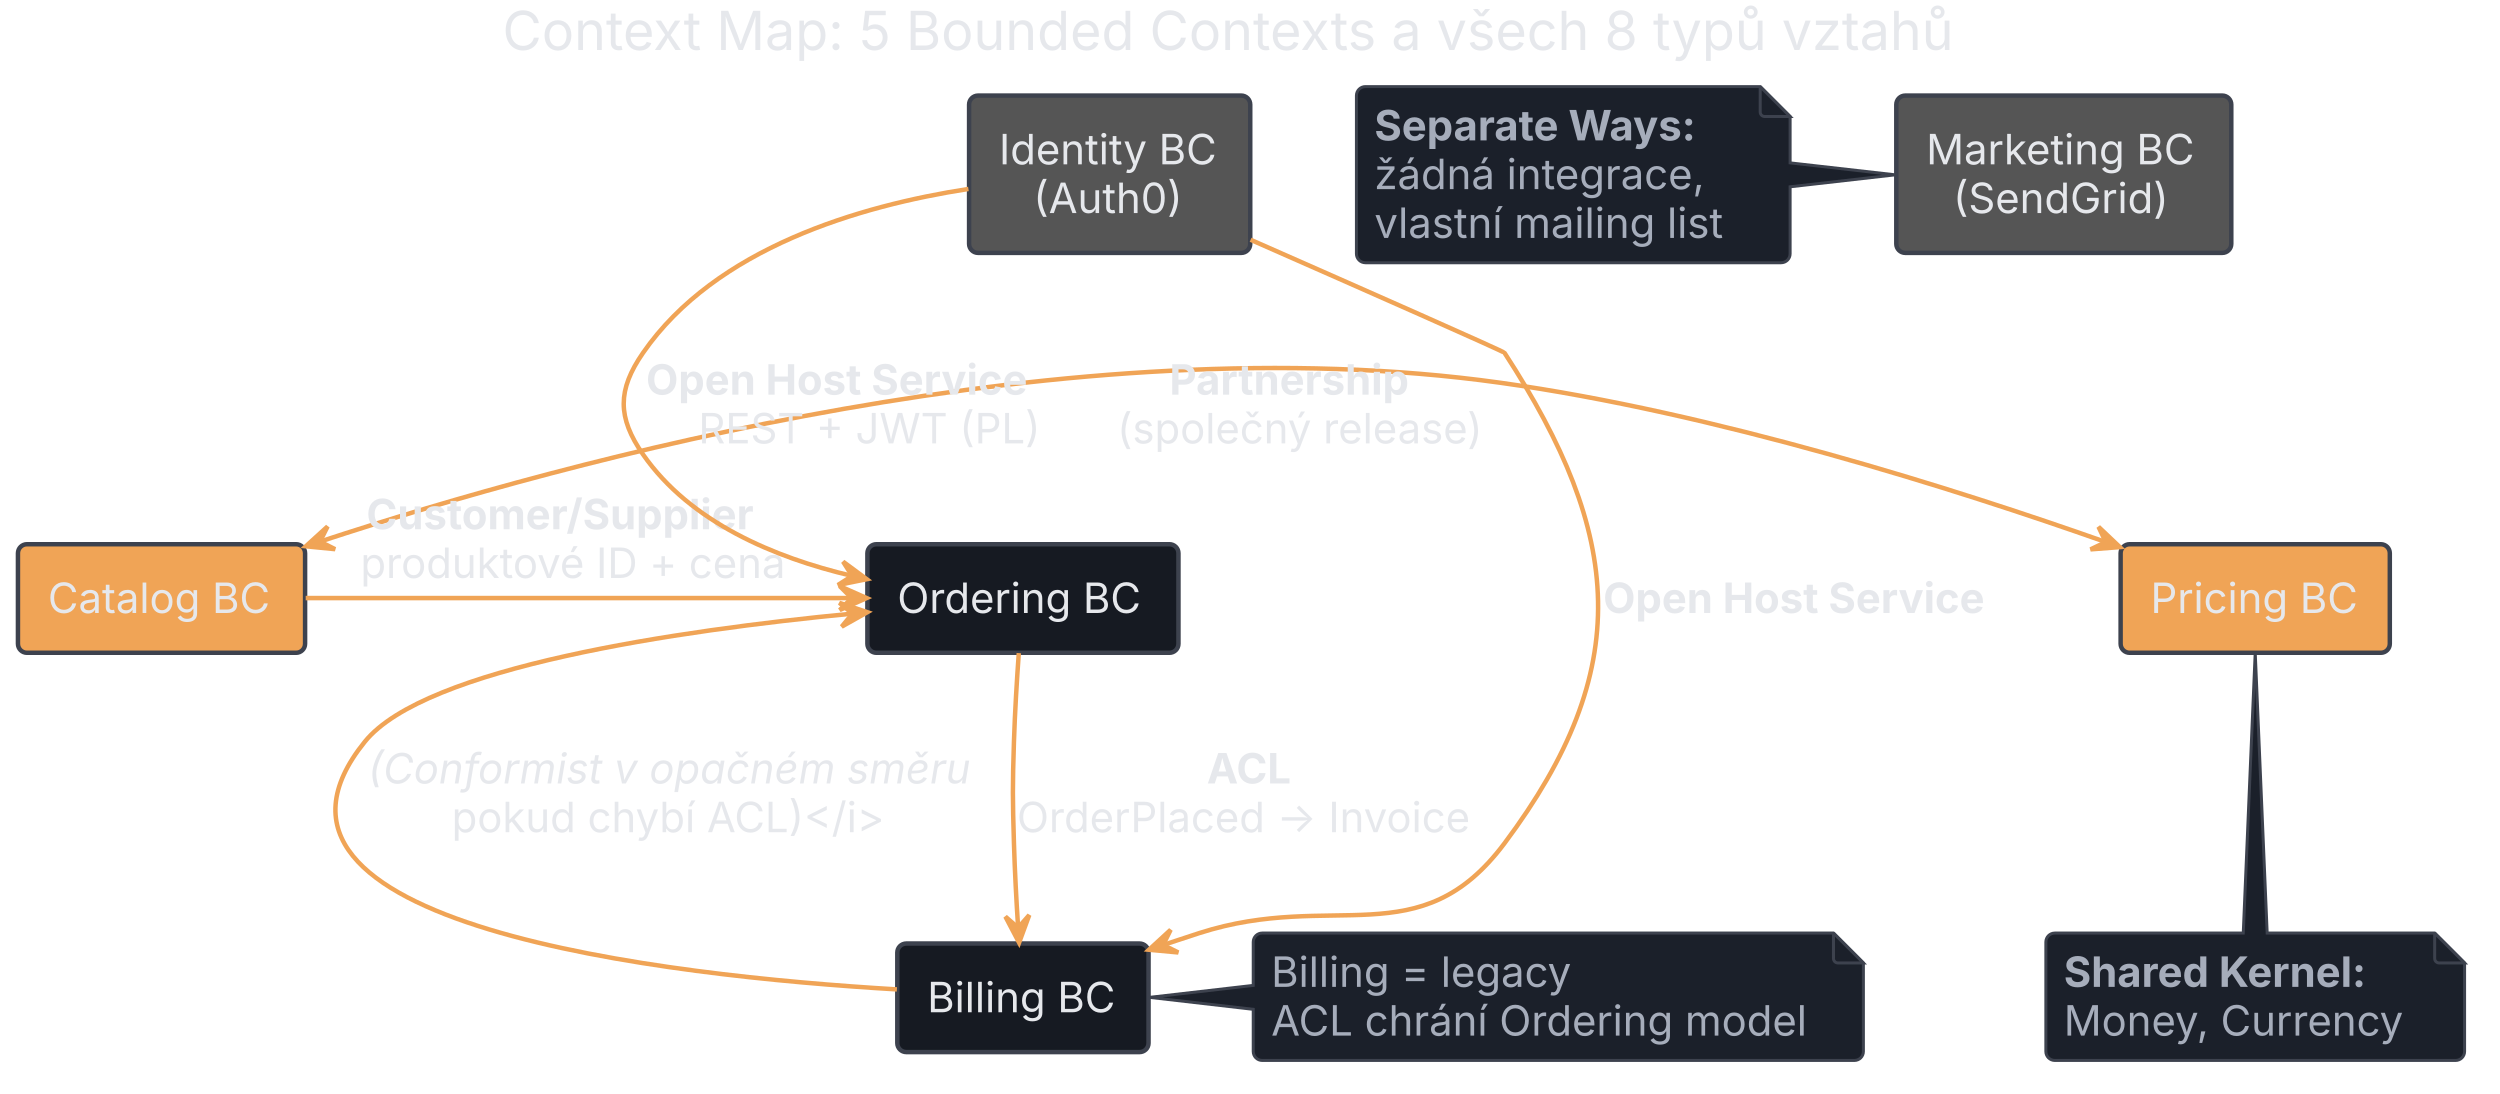
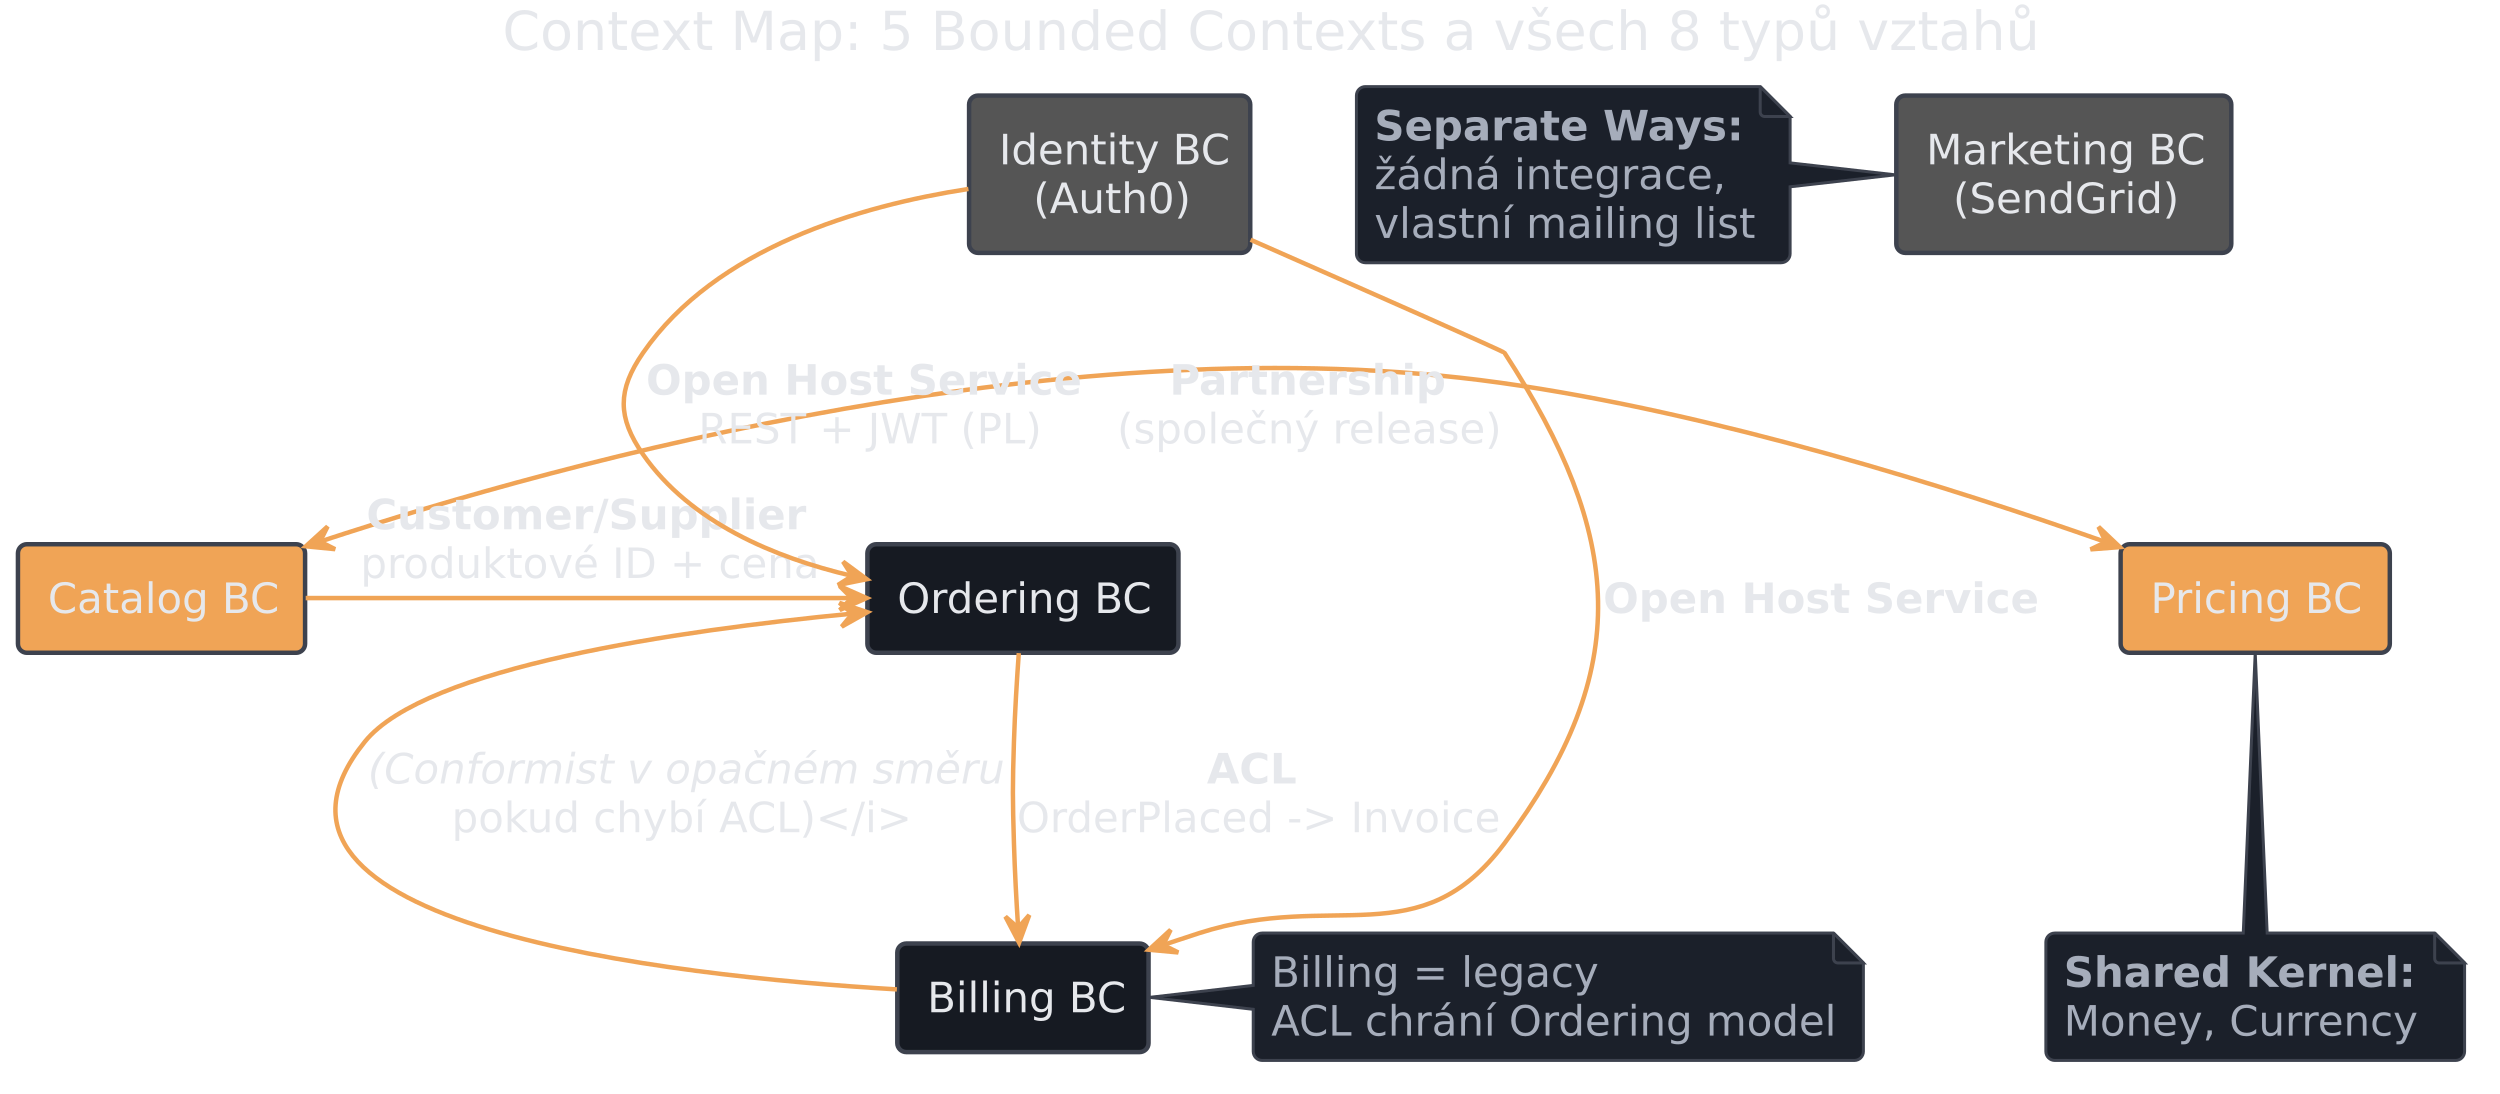
<svg xmlns="http://www.w3.org/2000/svg" contentScriptType="application/ecmascript" contentStyleType="text/css" height="571.875px" preserveAspectRatio="none" style="width:1306px;height:571px;background:#11141A;" version="1.1" viewBox="0 0 1306 571" width="1306.25px" zoomAndPan="magnify">
  <defs />
  <g>
-     <text fill="#E6E8EC" font-family="Inter, ui-sans-serif, system-ui, -apple-system, sans-serif" font-size="28.125" lengthAdjust="spacingAndGlyphs" textLength="790.625" x="262.5" y="26.106">Context Map: 5 Bounded Contexts a všech 8 typů vztahů</text>
+     <text fill="#E6E8EC" font-family="DejaVu Sans" font-size="28.125" lengthAdjust="spacingAndGlyphs" textLength="790.625" x="262.5" y="26.106">Context Map: 5 Bounded Contexts a všech 8 typů vztahů</text>
    <rect fill="#F0A456" height="56.714" rx="4.688" ry="4.688" style="stroke: #3D424E; stroke-width: 2.344;" width="150" x="9.375" y="284.302" />
-     <text fill="#E6E8EC" font-family="Inter, ui-sans-serif, system-ui, -apple-system, sans-serif" font-size="21.875" lengthAdjust="spacingAndGlyphs" textLength="118.75" x="25" y="320.232">Catalog BC</text>
+     <text fill="#E6E8EC" font-family="DejaVu Sans" font-size="21.875" lengthAdjust="spacingAndGlyphs" textLength="118.75" x="25" y="320.232">Catalog BC</text>
    <rect fill="#F0A456" height="56.714" rx="4.688" ry="4.688" style="stroke: #3D424E; stroke-width: 2.344;" width="140.625" x="1107.812" y="284.302" />
-     <text fill="#E6E8EC" font-family="Inter, ui-sans-serif, system-ui, -apple-system, sans-serif" font-size="21.875" lengthAdjust="spacingAndGlyphs" textLength="109.375" x="1123.438" y="320.232">Pricing BC</text>
+     <text fill="#E6E8EC" font-family="DejaVu Sans" font-size="21.875" lengthAdjust="spacingAndGlyphs" textLength="109.375" x="1123.438" y="320.232">Pricing BC</text>
    <rect fill="#161A22" height="56.714" rx="4.688" ry="4.688" style="stroke: #3D424E; stroke-width: 2.344;" width="162.5" x="453.125" y="284.302" />
-     <text fill="#E6E8EC" font-family="Inter, ui-sans-serif, system-ui, -apple-system, sans-serif" font-size="21.875" lengthAdjust="spacingAndGlyphs" textLength="131.25" x="468.75" y="320.232">Ordering BC</text>
+     <text fill="#E6E8EC" font-family="DejaVu Sans" font-size="21.875" lengthAdjust="spacingAndGlyphs" textLength="131.25" x="468.75" y="320.232">Ordering BC</text>
    <rect fill="#161A22" height="56.714" rx="4.688" ry="4.688" style="stroke: #3D424E; stroke-width: 2.344;" width="131.25" x="468.75" y="492.896" />
-     <text fill="#E6E8EC" font-family="Inter, ui-sans-serif, system-ui, -apple-system, sans-serif" font-size="21.875" lengthAdjust="spacingAndGlyphs" textLength="100" x="484.375" y="528.825">Billing BC</text>
+     <text fill="#E6E8EC" font-family="DejaVu Sans" font-size="21.875" lengthAdjust="spacingAndGlyphs" textLength="100" x="484.375" y="528.825">Billing BC</text>
    <rect fill="#555555" height="82.178" rx="4.688" ry="4.688" style="stroke: #3D424E; stroke-width: 2.344;" width="146.875" x="506.25" y="49.927" />
-     <text fill="#E6E8EC" font-family="Inter, ui-sans-serif, system-ui, -apple-system, sans-serif" font-size="21.875" lengthAdjust="spacingAndGlyphs" textLength="115.625" x="521.875" y="85.857">Identity BC</text>
-     <text fill="#E6E8EC" font-family="Inter, ui-sans-serif, system-ui, -apple-system, sans-serif" font-size="21.875" lengthAdjust="spacingAndGlyphs" textLength="79.688" x="539.844" y="111.32">(Auth0)</text>
+     <text fill="#E6E8EC" font-family="DejaVu Sans" font-size="21.875" lengthAdjust="spacingAndGlyphs" textLength="115.625" x="521.875" y="85.857">Identity BC</text>
+     <text fill="#E6E8EC" font-family="DejaVu Sans" font-size="21.875" lengthAdjust="spacingAndGlyphs" textLength="79.688" x="539.844" y="111.32">(Auth0)</text>
    <path d="M1068.75,492.114 L1068.75,549.292 A4.688,4.688 0 0 0 1073.438,553.98 L1282.812,553.98 A4.688,4.688 0 0 0 1287.5,549.292 L1287.5,503.052 L1271.875,487.427 L1184.375,487.427 L1178.125,340.849 L1171.875,487.427 L1073.438,487.427 A4.688,4.688 0 0 0 1068.75,492.114 " fill="#1B202A" style="stroke: #3D424E; stroke-width: 1.562;" />
    <path d="M1271.875,487.427 L1271.875,500.708 A2.344,2.344 0 0 0 1274.219,503.052 L1287.5,503.052 L1271.875,487.427 " fill="#1B202A" style="stroke: #3D424E; stroke-width: 1.562;" />
-     <text fill="#A6ADBB" font-family="Inter, ui-sans-serif, system-ui, -apple-system, sans-serif" font-size="21.875" font-weight="bold" lengthAdjust="spacingAndGlyphs" textLength="185.938" x="1078.125" y="515.544">Shared Kernel:</text>
-     <text fill="#A6ADBB" font-family="Inter, ui-sans-serif, system-ui, -apple-system, sans-serif" font-size="21.875" lengthAdjust="spacingAndGlyphs" textLength="181.25" x="1078.125" y="541.008">Money, Currency</text>
+     <text fill="#A6ADBB" font-family="DejaVu Sans" font-size="21.875" font-weight="bold" lengthAdjust="spacingAndGlyphs" textLength="185.938" x="1078.125" y="515.544">Shared Kernel:</text>
+     <text fill="#A6ADBB" font-family="DejaVu Sans" font-size="21.875" lengthAdjust="spacingAndGlyphs" textLength="181.25" x="1078.125" y="541.008">Money, Currency</text>
    <path d="M654.688,492.114 L654.688,514.77 L600.469,521.02 L654.688,527.27 L654.688,549.292 A4.688,4.688 0 0 0 659.375,553.98 L968.75,553.98 A4.688,4.688 0 0 0 973.438,549.292 L973.438,503.052 L957.812,487.427 L659.375,487.427 A4.688,4.688 0 0 0 654.688,492.114 " fill="#1B202A" style="stroke: #3D424E; stroke-width: 1.562;" />
    <path d="M957.812,487.427 L957.812,500.708 A2.344,2.344 0 0 0 960.156,503.052 L973.438,503.052 L957.812,487.427 " fill="#1B202A" style="stroke: #3D424E; stroke-width: 1.562;" />
-     <text fill="#A6ADBB" font-family="Inter, ui-sans-serif, system-ui, -apple-system, sans-serif" font-size="21.875" lengthAdjust="spacingAndGlyphs" textLength="162.5" x="664.062" y="515.544">Billing = legacy</text>
-     <text fill="#A6ADBB" font-family="Inter, ui-sans-serif, system-ui, -apple-system, sans-serif" font-size="21.875" lengthAdjust="spacingAndGlyphs" textLength="285.938" x="664.062" y="541.008">ACL chrání Ordering model</text>
+     <text fill="#A6ADBB" font-family="DejaVu Sans" font-size="21.875" lengthAdjust="spacingAndGlyphs" textLength="162.5" x="664.062" y="515.544">Billing = legacy</text>
+     <text fill="#A6ADBB" font-family="DejaVu Sans" font-size="21.875" lengthAdjust="spacingAndGlyphs" textLength="285.938" x="664.062" y="541.008">ACL chrání Ordering model</text>
    <rect fill="#555555" height="82.178" rx="4.688" ry="4.688" style="stroke: #3D424E; stroke-width: 2.344;" width="175" x="990.625" y="49.927" />
-     <text fill="#E6E8EC" font-family="Inter, ui-sans-serif, system-ui, -apple-system, sans-serif" font-size="21.875" lengthAdjust="spacingAndGlyphs" textLength="143.75" x="1006.25" y="85.857">Marketing BC</text>
-     <text fill="#E6E8EC" font-family="Inter, ui-sans-serif, system-ui, -apple-system, sans-serif" font-size="21.875" lengthAdjust="spacingAndGlyphs" textLength="115.625" x="1020.312" y="111.32">(SendGrid)</text>
+     <text fill="#E6E8EC" font-family="DejaVu Sans" font-size="21.875" lengthAdjust="spacingAndGlyphs" textLength="143.75" x="1006.25" y="85.857">Marketing BC</text>
+     <text fill="#E6E8EC" font-family="DejaVu Sans" font-size="21.875" lengthAdjust="spacingAndGlyphs" textLength="115.625" x="1020.312" y="111.32">(SendGrid)</text>
    <path d="M708.594,49.927 L708.594,132.568 A4.688,4.688 0 0 0 713.281,137.256 L930.469,137.256 A4.688,4.688 0 0 0 935.156,132.568 L935.156,97.583 L990.094,91.333 L935.156,85.083 L935.156,60.864 L919.531,45.239 L713.281,45.239 A4.688,4.688 0 0 0 708.594,49.927 " fill="#1B202A" style="stroke: #3D424E; stroke-width: 1.562;" />
    <path d="M919.531,45.239 L919.531,58.52 A2.344,2.344 0 0 0 921.875,60.864 L935.156,60.864 L919.531,45.239 " fill="#1B202A" style="stroke: #3D424E; stroke-width: 1.562;" />
-     <text fill="#A6ADBB" font-family="Inter, ui-sans-serif, system-ui, -apple-system, sans-serif" font-size="21.875" font-weight="bold" lengthAdjust="spacingAndGlyphs" textLength="193.75" x="717.969" y="73.357">Separate Ways:</text>
-     <text fill="#A6ADBB" font-family="Inter, ui-sans-serif, system-ui, -apple-system, sans-serif" font-size="21.875" lengthAdjust="spacingAndGlyphs" textLength="179.688" x="717.969" y="98.82">žádná integrace,</text>
-     <text fill="#A6ADBB" font-family="Inter, ui-sans-serif, system-ui, -apple-system, sans-serif" font-size="21.875" lengthAdjust="spacingAndGlyphs" textLength="184.375" x="717.969" y="124.284">vlastní mailing list</text>
+     <text fill="#A6ADBB" font-family="DejaVu Sans" font-size="21.875" font-weight="bold" lengthAdjust="spacingAndGlyphs" textLength="193.75" x="717.969" y="73.357">Separate Ways:</text>
+     <text fill="#A6ADBB" font-family="DejaVu Sans" font-size="21.875" lengthAdjust="spacingAndGlyphs" textLength="179.688" x="717.969" y="98.82">žádná integrace,</text>
+     <text fill="#A6ADBB" font-family="DejaVu Sans" font-size="21.875" lengthAdjust="spacingAndGlyphs" textLength="184.375" x="717.969" y="124.284">vlastní mailing list</text>
    <path d="M167.406,282.849 C298.203,239.911 560.328,168.724 783.594,199.927 C896,215.645 1021.344,255.38 1099.969,283.146 " fill="none" id="catalog-pricing" style="stroke: #F0A456; stroke-width: 2.344;" />
    <polygon fill="#F0A456" points="1107.422,285.802,1096.256,275.212,1100.059,283.191,1092.079,286.993,1107.422,285.802" style="stroke: #F0A456; stroke-width: 2.344;" />
    <polygon fill="#F0A456" points="159.75,285.38,175.065,286.89,167.166,282.923,171.133,275.024,159.75,285.38" style="stroke: #F0A456; stroke-width: 2.344;" />
-     <text fill="#E6E8EC" font-family="Inter, ui-sans-serif, system-ui, -apple-system, sans-serif" font-size="21.875" font-weight="bold" lengthAdjust="spacingAndGlyphs" textLength="143.75" x="610.938" y="206.169">Partnership</text>
-     <text fill="#E6E8EC" font-family="Inter, ui-sans-serif, system-ui, -apple-system, sans-serif" font-size="21.875" lengthAdjust="spacingAndGlyphs" textLength="198.438" x="583.594" y="231.633">(společný release)</text>
+     <text fill="#E6E8EC" font-family="DejaVu Sans" font-size="21.875" font-weight="bold" lengthAdjust="spacingAndGlyphs" textLength="143.75" x="610.938" y="206.169">Partnership</text>
+     <text fill="#E6E8EC" font-family="DejaVu Sans" font-size="21.875" lengthAdjust="spacingAndGlyphs" textLength="198.438" x="583.594" y="231.633">(společný release)</text>
    <path d="M159.688,312.427 C238.234,312.427 361.281,312.427 444.766,312.427 " fill="none" id="catalog-&gt;ordering" style="stroke: #F0A456; stroke-width: 2.344;" />
    <polygon fill="#F0A456" points="452.719,312.427,438.656,306.177,444.906,312.427,438.656,318.677,452.719,312.427" style="stroke: #F0A456; stroke-width: 2.344;" />
-     <text fill="#E6E8EC" font-family="Inter, ui-sans-serif, system-ui, -apple-system, sans-serif" font-size="21.875" font-weight="bold" lengthAdjust="spacingAndGlyphs" textLength="229.688" x="191.406" y="276.482">Customer/Supplier</text>
-     <text fill="#E6E8EC" font-family="Inter, ui-sans-serif, system-ui, -apple-system, sans-serif" font-size="21.875" lengthAdjust="spacingAndGlyphs" textLength="235.938" x="188.281" y="301.945">produktové ID + cena</text>
+     <text fill="#E6E8EC" font-family="DejaVu Sans" font-size="21.875" font-weight="bold" lengthAdjust="spacingAndGlyphs" textLength="229.688" x="191.406" y="276.482">Customer/Supplier</text>
+     <text fill="#E6E8EC" font-family="DejaVu Sans" font-size="21.875" lengthAdjust="spacingAndGlyphs" textLength="235.938" x="188.281" y="301.945">produktové ID + cena</text>
    <path d="M532.219,341.177 C531.234,355.005 530.172,372.099 529.688,387.427 C528.938,411.021 528.984,416.958 529.688,440.552 C530.109,454.864 530.969,470.614 531.844,484.255 " fill="none" id="ordering-&gt;billing" style="stroke: #F0A456; stroke-width: 2.344;" />
    <polygon fill="#F0A456" points="532.375,492.458,537.687,478.015,531.861,484.662,525.214,478.837,532.375,492.458" style="stroke: #F0A456; stroke-width: 2.344;" />
-     <text fill="#E6E8EC" font-family="Inter, ui-sans-serif, system-ui, -apple-system, sans-serif" font-size="21.875" font-weight="bold" lengthAdjust="spacingAndGlyphs" textLength="48.438" x="630.469" y="409.294">ACL</text>
-     <text fill="#E6E8EC" font-family="Inter, ui-sans-serif, system-ui, -apple-system, sans-serif" font-size="21.875" lengthAdjust="spacingAndGlyphs" textLength="246.875" x="531.25" y="434.758">OrderPlaced -&gt; Invoice</text>
+     <text fill="#E6E8EC" font-family="DejaVu Sans" font-size="21.875" font-weight="bold" lengthAdjust="spacingAndGlyphs" textLength="48.438" x="630.469" y="409.294">ACL</text>
+     <text fill="#E6E8EC" font-family="DejaVu Sans" font-size="21.875" lengthAdjust="spacingAndGlyphs" textLength="246.875" x="531.25" y="434.758">OrderPlaced -&gt; Invoice</text>
    <path d="M444.969,320.583 C354.016,329.364 222.062,348.567 190.625,387.427 C112.922,483.474 348.422,509.755 468.531,516.864 " fill="none" id="ordering&lt;-billing" style="stroke: #F0A456; stroke-width: 2.344;" />
    <polygon fill="#F0A456" points="453.094,319.817,438.504,314.923,445.316,320.555,439.684,327.367,453.094,319.817" style="stroke: #F0A456; stroke-width: 2.344;" />
-     <text fill="#E6E8EC" font-family="Inter, ui-sans-serif, system-ui, -apple-system, sans-serif" font-size="21.875" font-style="italic" lengthAdjust="spacingAndGlyphs" textLength="323.438" x="192.188" y="409.294">(Conformist v opačném směru</text>
-     <text fill="#E6E8EC" font-family="Inter, ui-sans-serif, system-ui, -apple-system, sans-serif" font-size="21.875" lengthAdjust="spacingAndGlyphs" textLength="235.938" x="235.938" y="434.758">pokud chybí ACL)&lt;/i&gt;</text>
+     <text fill="#E6E8EC" font-family="DejaVu Sans" font-size="21.875" font-style="italic" lengthAdjust="spacingAndGlyphs" textLength="323.438" x="192.188" y="409.294">(Conformist v opačném směru</text>
+     <text fill="#E6E8EC" font-family="DejaVu Sans" font-size="21.875" lengthAdjust="spacingAndGlyphs" textLength="235.938" x="235.938" y="434.758">pokud chybí ACL)&lt;/i&gt;</text>
    <path d="M505.906,98.708 C449.047,107.505 373.906,129.505 335.938,184.302 C322.484,203.708 322.453,218.052 335.938,237.427 C360.625,272.896 404.547,291.271 444.797,300.786 " fill="none" id="identity-&gt;ordering" style="stroke: #F0A456; stroke-width: 2.344;" />
    <polygon fill="#F0A456" points="452.781,302.567,440.409,293.416,445.155,300.873,437.698,305.618,452.781,302.567" style="stroke: #F0A456; stroke-width: 2.344;" />
-     <text fill="#E6E8EC" font-family="Inter, ui-sans-serif, system-ui, -apple-system, sans-serif" font-size="21.875" font-weight="bold" lengthAdjust="spacingAndGlyphs" textLength="229.688" x="337.5" y="206.169">Open Host Service</text>
-     <text fill="#E6E8EC" font-family="Inter, ui-sans-serif, system-ui, -apple-system, sans-serif" font-size="21.875" lengthAdjust="spacingAndGlyphs" textLength="175" x="364.844" y="231.633">REST + JWT (PL)</text>
+     <text fill="#E6E8EC" font-family="DejaVu Sans" font-size="21.875" font-weight="bold" lengthAdjust="spacingAndGlyphs" textLength="229.688" x="337.5" y="206.169">Open Host Service</text>
+     <text fill="#E6E8EC" font-family="DejaVu Sans" font-size="21.875" lengthAdjust="spacingAndGlyphs" textLength="175" x="364.844" y="231.633">REST + JWT (PL)</text>
    <path d="M653.312,125.255 C712.328,151.239 785.422,183.52 785.938,184.302 C848.047,279.771 854.172,349.364 785.938,440.552 C741.703,499.661 696.875,464.88 626.562,487.427 C620.422,489.396 614.062,491.489 607.688,493.63 " fill="none" id="identity-&gt;billing" style="stroke: #F0A456; stroke-width: 2.344;" />
    <polygon fill="#F0A456" points="600.219,496.146,615.541,497.572,607.621,493.648,611.546,485.728,600.219,496.146" style="stroke: #F0A456; stroke-width: 2.344;" />
-     <text fill="#E6E8EC" font-family="Inter, ui-sans-serif, system-ui, -apple-system, sans-serif" font-size="21.875" font-weight="bold" lengthAdjust="spacingAndGlyphs" textLength="229.688" x="837.5" y="320.232">Open Host Service</text>
+     <text fill="#E6E8EC" font-family="DejaVu Sans" font-size="21.875" font-weight="bold" lengthAdjust="spacingAndGlyphs" textLength="229.688" x="837.5" y="320.232">Open Host Service</text>
  </g>
</svg>
